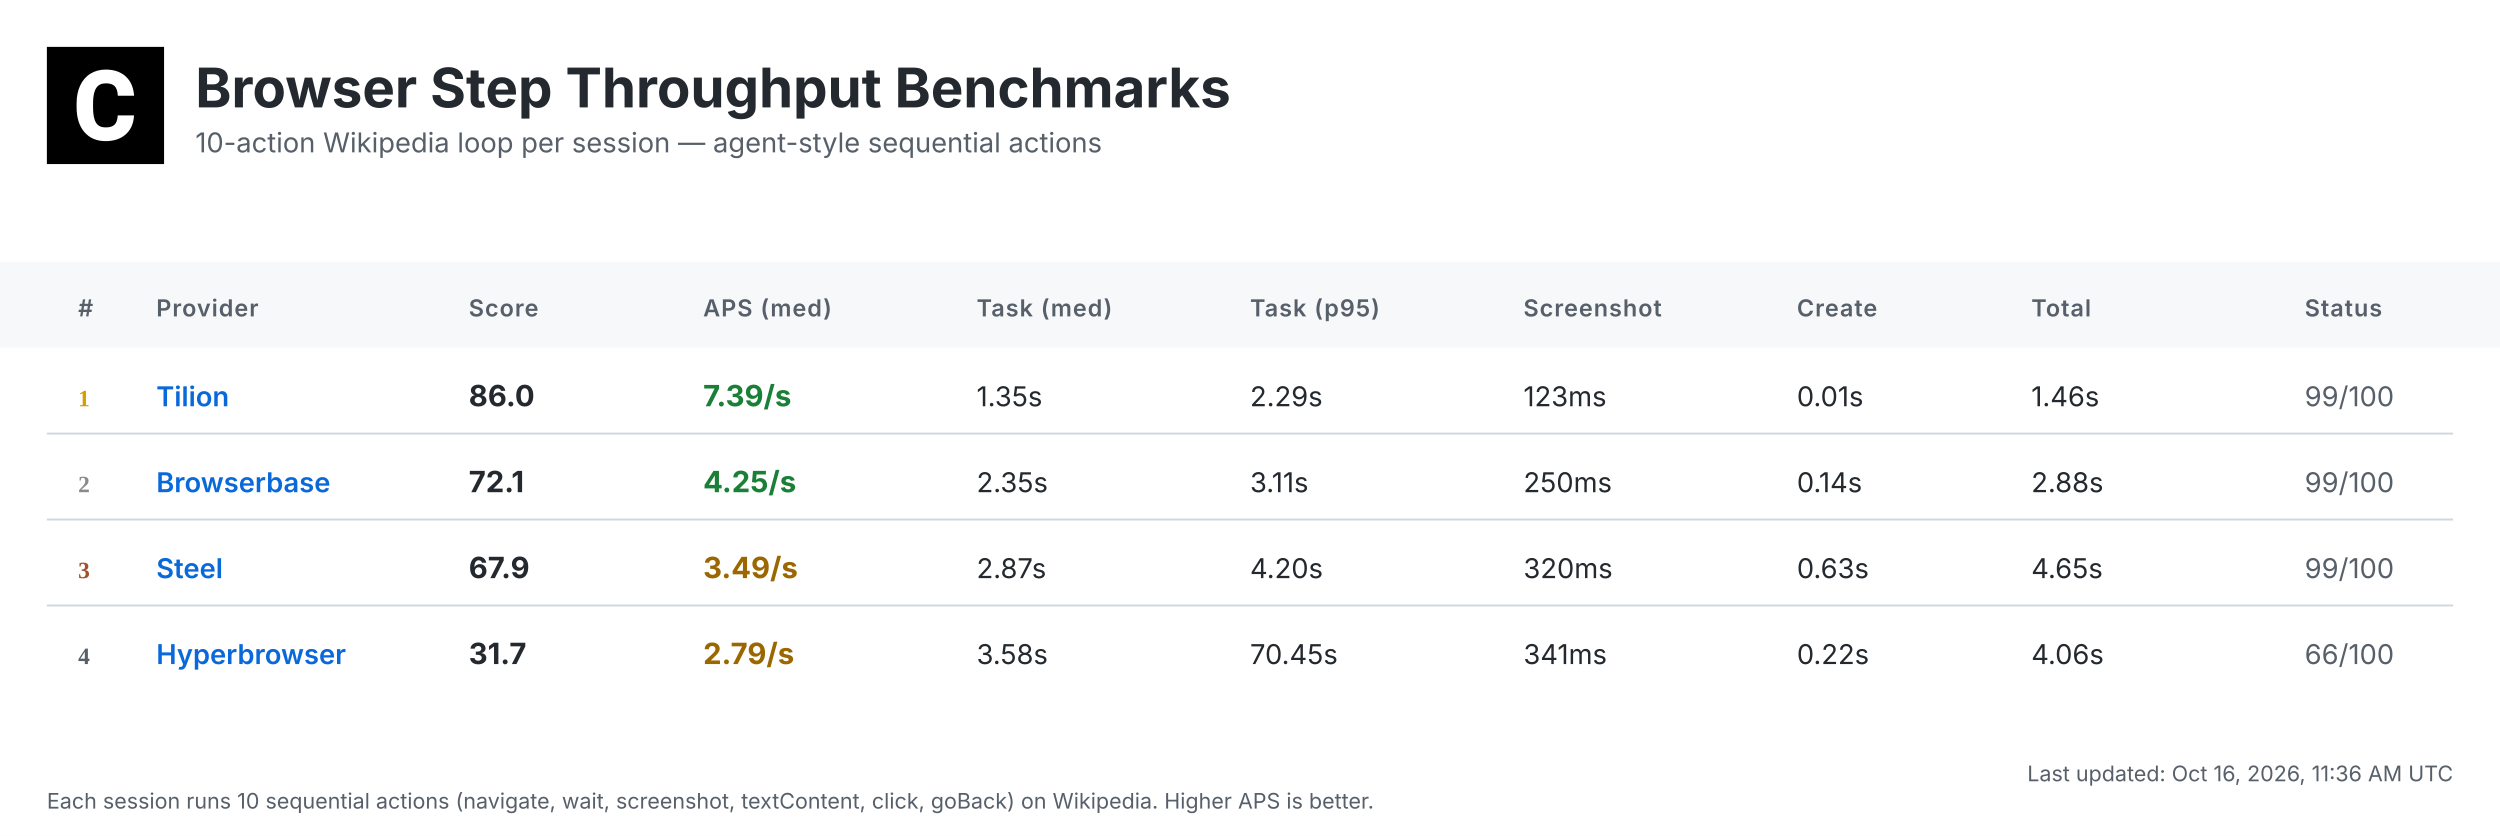
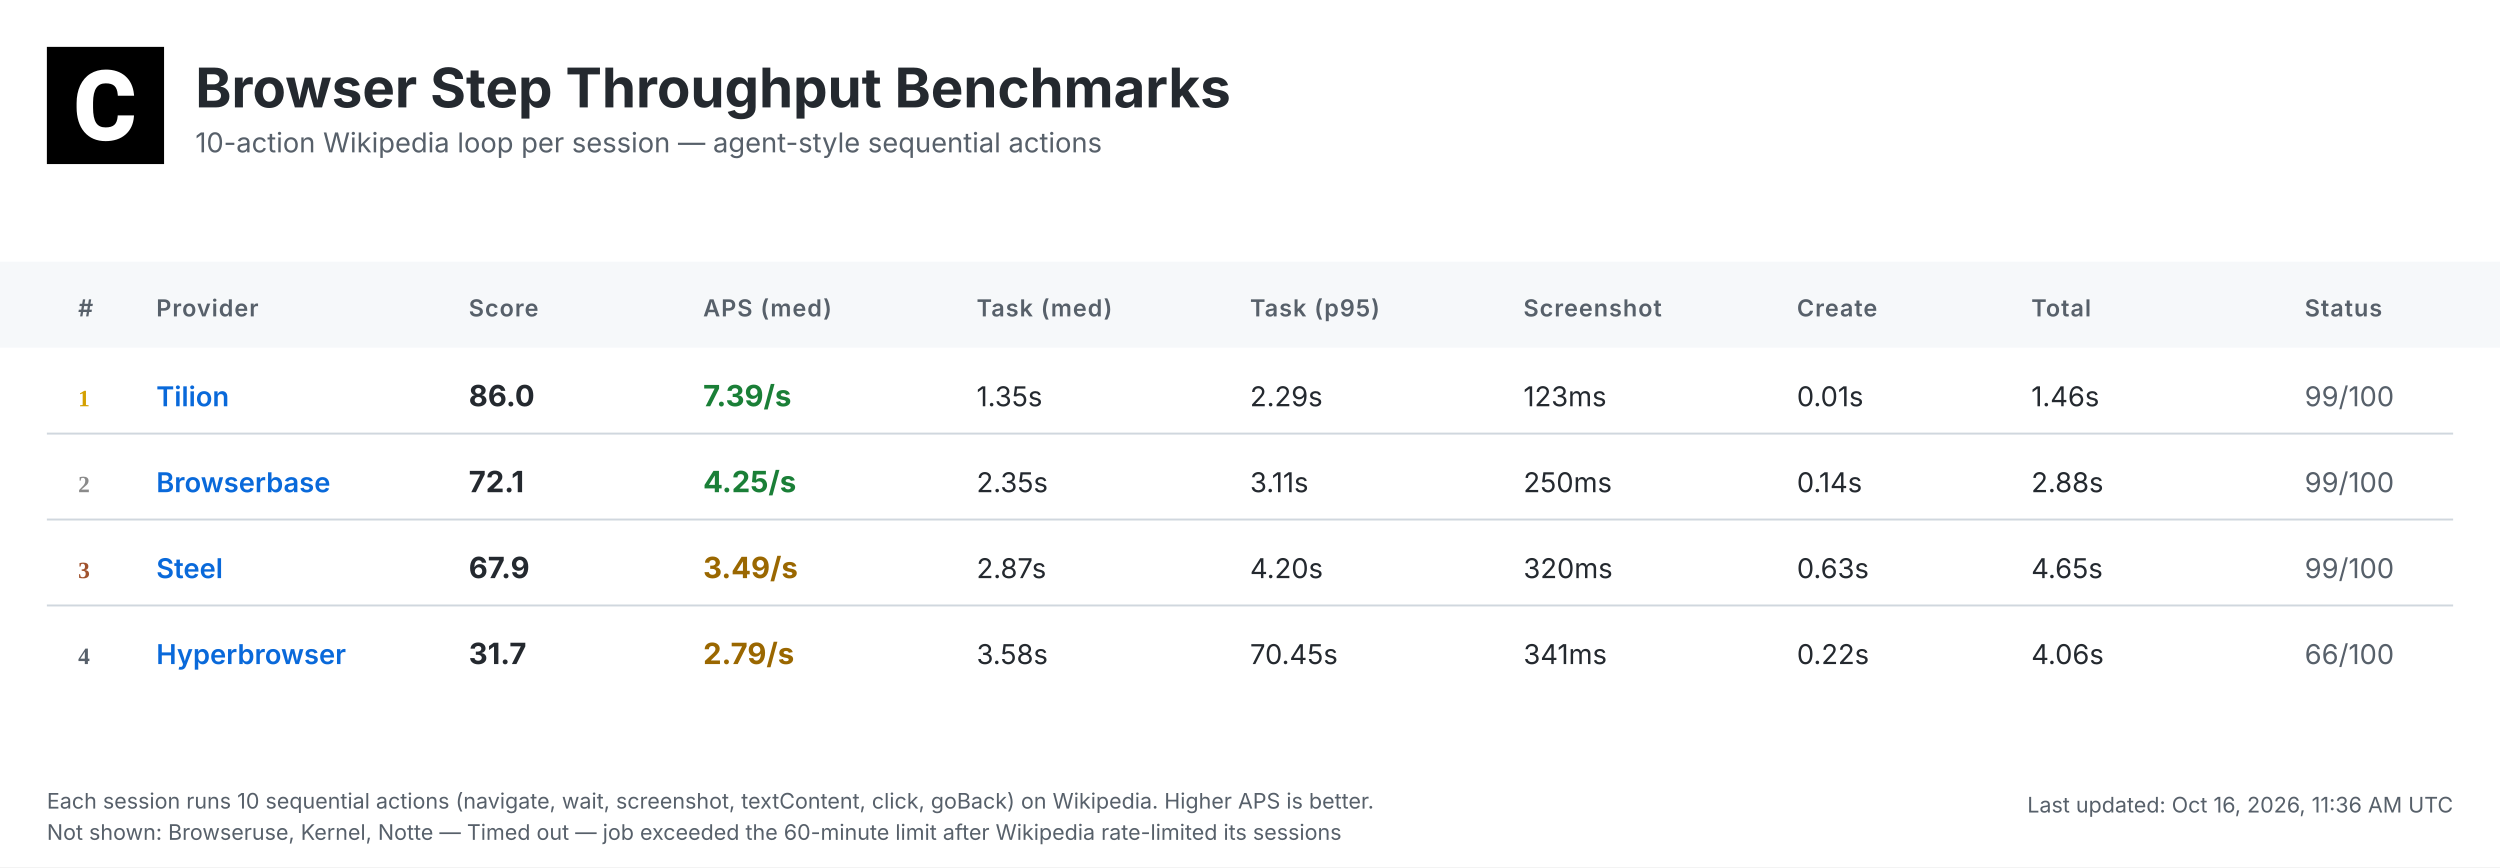
- <svg xmlns="http://www.w3.org/2000/svg" width="1280" height="428" viewBox="0 0 1280 428">
+ <svg xmlns="http://www.w3.org/2000/svg" width="1280" height="444" viewBox="0 0 1280 444">
  <defs>
    <linearGradient id="headerGrad" x1="0%" y1="0%" x2="100%" y2="100%">
      <stop offset="0%" style="stop-color:#f6f8fa;stop-opacity:1" />
      <stop offset="100%" style="stop-color:#ffffff;stop-opacity:1" />
    </linearGradient>
  </defs>
  <style>
    .bg { fill: #ffffff; }
    .header-bg { fill: url(#headerGrad); }
    .table-header-bg { fill: #f6f8fa; }
    .table-header { font: 600 12px 'Inter', 'SF Pro Display', -apple-system, BlinkMacSystemFont, 'Segoe UI', Roboto, Helvetica, Arial, sans-serif; fill: #57606a; text-transform: uppercase; letter-spacing: 0.5px; }
    .row { font: 14px 'Inter', 'SF Pro Display', -apple-system, BlinkMacSystemFont, 'Segoe UI', Roboto, Helvetica, Arial, sans-serif; fill: #24292f; }
    .rank { font-weight: 700; fill: #57606a; }
    .rank-1 { fill: #d4a000; }
    .rank-2 { fill: #8a8a8a; }
    .rank-3 { fill: #a0522d; }
    .provider { font-weight: 600; fill: #0969da; }
    .total { font-weight: 700; font-size: 15px; }
    .fast { fill: #1a7f37; }
    .medium { fill: #9a6700; }
    .slow { fill: #cf222e; }
    .status { fill: #57606a; }
    .divider { stroke: #d0d7de; stroke-width: 1; }
    .timestamp { font: 11px 'Inter', 'SF Pro Display', -apple-system, BlinkMacSystemFont, 'Segoe UI', Roboto, Helvetica, Arial, sans-serif; fill: #57606a; }
    .title { font: bold 28px 'Inter', 'SF Pro Display', -apple-system, BlinkMacSystemFont, 'Segoe UI', Roboto, Helvetica, Arial, sans-serif; fill: #24292f; }
    .subtitle { font: 14px 'Inter', 'SF Pro Display', -apple-system, BlinkMacSystemFont, 'Segoe UI', Roboto, Helvetica, Arial, sans-serif; fill: #57606a; }
  </style>
-   <rect class="bg" width="1280" height="428" />
+   <rect class="bg" width="1280" height="444" />
  <g transform="translate(24, 24)">
    <rect width="60" height="60" fill="#000000" />
    <g transform="scale(0.035) translate(0, 0)">
      <path fill="#ffffff" d="M1036.26,1002.28h237.87l-.93,19.09c-8.38,110.32-49.81,198.3-123.82,262.07-73.09,63.31-170.84,95.43-290.48,95.43-130.81,0-235.55-44.69-311.43-133.6-74.48-87.98-112.65-209.48-112.65-361.23v-60.51c0-96.83,17.7-183.41,51.68-257.43,34.91-74.95,85.19-133.61,149.89-173.63,64.7-40.04,140.12-60.52,225.3-60.52,117.77,0,214.13,32.12,286.29,95.9,72.62,63.3,114.98,153.61,126.15,267.67l1.86,19.08h-238.34l-.93-15.83c-4.65-59.11-20.95-101.94-47.95-127.08-27-25.6-69.83-38.17-127.08-38.17-61.91,0-107.06,20.95-137.33,65.17-31.65,45.15-47.94,117.77-48.87,215.53v74.48c0,102.41,15.36,177.83,45.62,223.91,28.86,44.22,74.01,65.63,137.79,65.63,58.19,0,101.48-12.57,128.95-38.17,26.99-25.14,43.29-66.1,47.48-121.5l.93-16.3Z" />
    </g>
  </g>
  <text class="title" x="100" y="55">Browser Step Throughput Benchmarks</text>
  <text class="subtitle" x="100" y="78">10-action Wikipedia loop per session — agent-style sequential actions</text>
  <rect class="table-header-bg" y="134" width="1280" height="44" />
  <text class="table-header" x="40" y="162">#</text>
  <text class="table-header" x="80" y="162">Provider</text>
  <text class="table-header" x="240" y="162">Score</text>
  <text class="table-header" x="360" y="162">APS (med)</text>
  <text class="table-header" x="500" y="162">Task (med)</text>
  <text class="table-header" x="640" y="162">Task (p95)</text>
  <text class="table-header" x="780" y="162">Screenshot</text>
  <text class="table-header" x="920" y="162">Create</text>
  <text class="table-header" x="1040" y="162">Total</text>
  <text class="table-header" x="1180" y="162">Status</text>
  <text class="rank rank-1" x="40" y="208">1</text>
  <text class="row provider" x="80" y="208">Tilion</text>
  <text class="row total" x="240" y="208">86.0</text>
  <text class="row total fast" x="360" y="208">7.39/s</text>
  <text class="row" x="500" y="208">1.35s</text>
  <text class="row" x="640" y="208">2.29s</text>
  <text class="row" x="780" y="208">123ms</text>
  <text class="row" x="920" y="208">0.01s</text>
  <text class="row" x="1040" y="208">1.46s</text>
  <text class="row status" x="1180" y="208">99/100</text>
  <line class="divider" x1="24" y1="222" x2="1256" y2="222" />
  <text class="rank rank-2" x="40" y="252">2</text>
  <text class="row provider" x="80" y="252">Browserbase</text>
  <text class="row total" x="240" y="252">72.1</text>
  <text class="row total fast" x="360" y="252">4.25/s</text>
  <text class="row" x="500" y="252">2.35s</text>
  <text class="row" x="640" y="252">3.11s</text>
  <text class="row" x="780" y="252">250ms</text>
  <text class="row" x="920" y="252">0.14s</text>
  <text class="row" x="1040" y="252">2.88s</text>
  <text class="row status" x="1180" y="252">99/100</text>
  <line class="divider" x1="24" y1="266" x2="1256" y2="266" />
  <text class="rank rank-3" x="40" y="296">3</text>
  <text class="row provider" x="80" y="296">Steel</text>
  <text class="row total" x="240" y="296">67.9</text>
  <text class="row total medium" x="360" y="296">3.49/s</text>
  <text class="row" x="500" y="296">2.87s</text>
  <text class="row" x="640" y="296">4.20s</text>
  <text class="row" x="780" y="296">320ms</text>
  <text class="row" x="920" y="296">0.63s</text>
  <text class="row" x="1040" y="296">4.65s</text>
  <text class="row status" x="1180" y="296">99/100</text>
  <line class="divider" x1="24" y1="310" x2="1256" y2="310" />
  <text class="rank" x="40" y="340">4</text>
  <text class="row provider" x="80" y="340">Hyperbrowser</text>
  <text class="row total" x="240" y="340">31.7</text>
  <text class="row total medium" x="360" y="340">2.79/s</text>
  <text class="row" x="500" y="340">3.58s</text>
  <text class="row" x="640" y="340">70.45s</text>
  <text class="row" x="780" y="340">341ms</text>
  <text class="row" x="920" y="340">0.22s</text>
  <text class="row" x="1040" y="340">4.06s</text>
  <text class="row status" x="1180" y="340">66/100</text>
-   <text class="timestamp" x="1256" y="400" text-anchor="end">Last updated: Oct 16, 2026, 11:36 AM UTC</text>
+   <text class="timestamp" x="1256" y="416" text-anchor="end">Last updated: Oct 16, 2026, 11:36 AM UTC</text>
  <text class="timestamp" x="24" y="414">Each session runs 10 sequential actions (navigate, wait, screenshot, textContent, click, goBack) on Wikipedia. Higher APS is better.</text>
+   <text class="timestamp" x="24" y="430">Not shown: Browseruse, Kernel, Notte — Timed out — job exceeded the 60-minute limit after Wikipedia rate-limited its sessions</text>
</svg>
